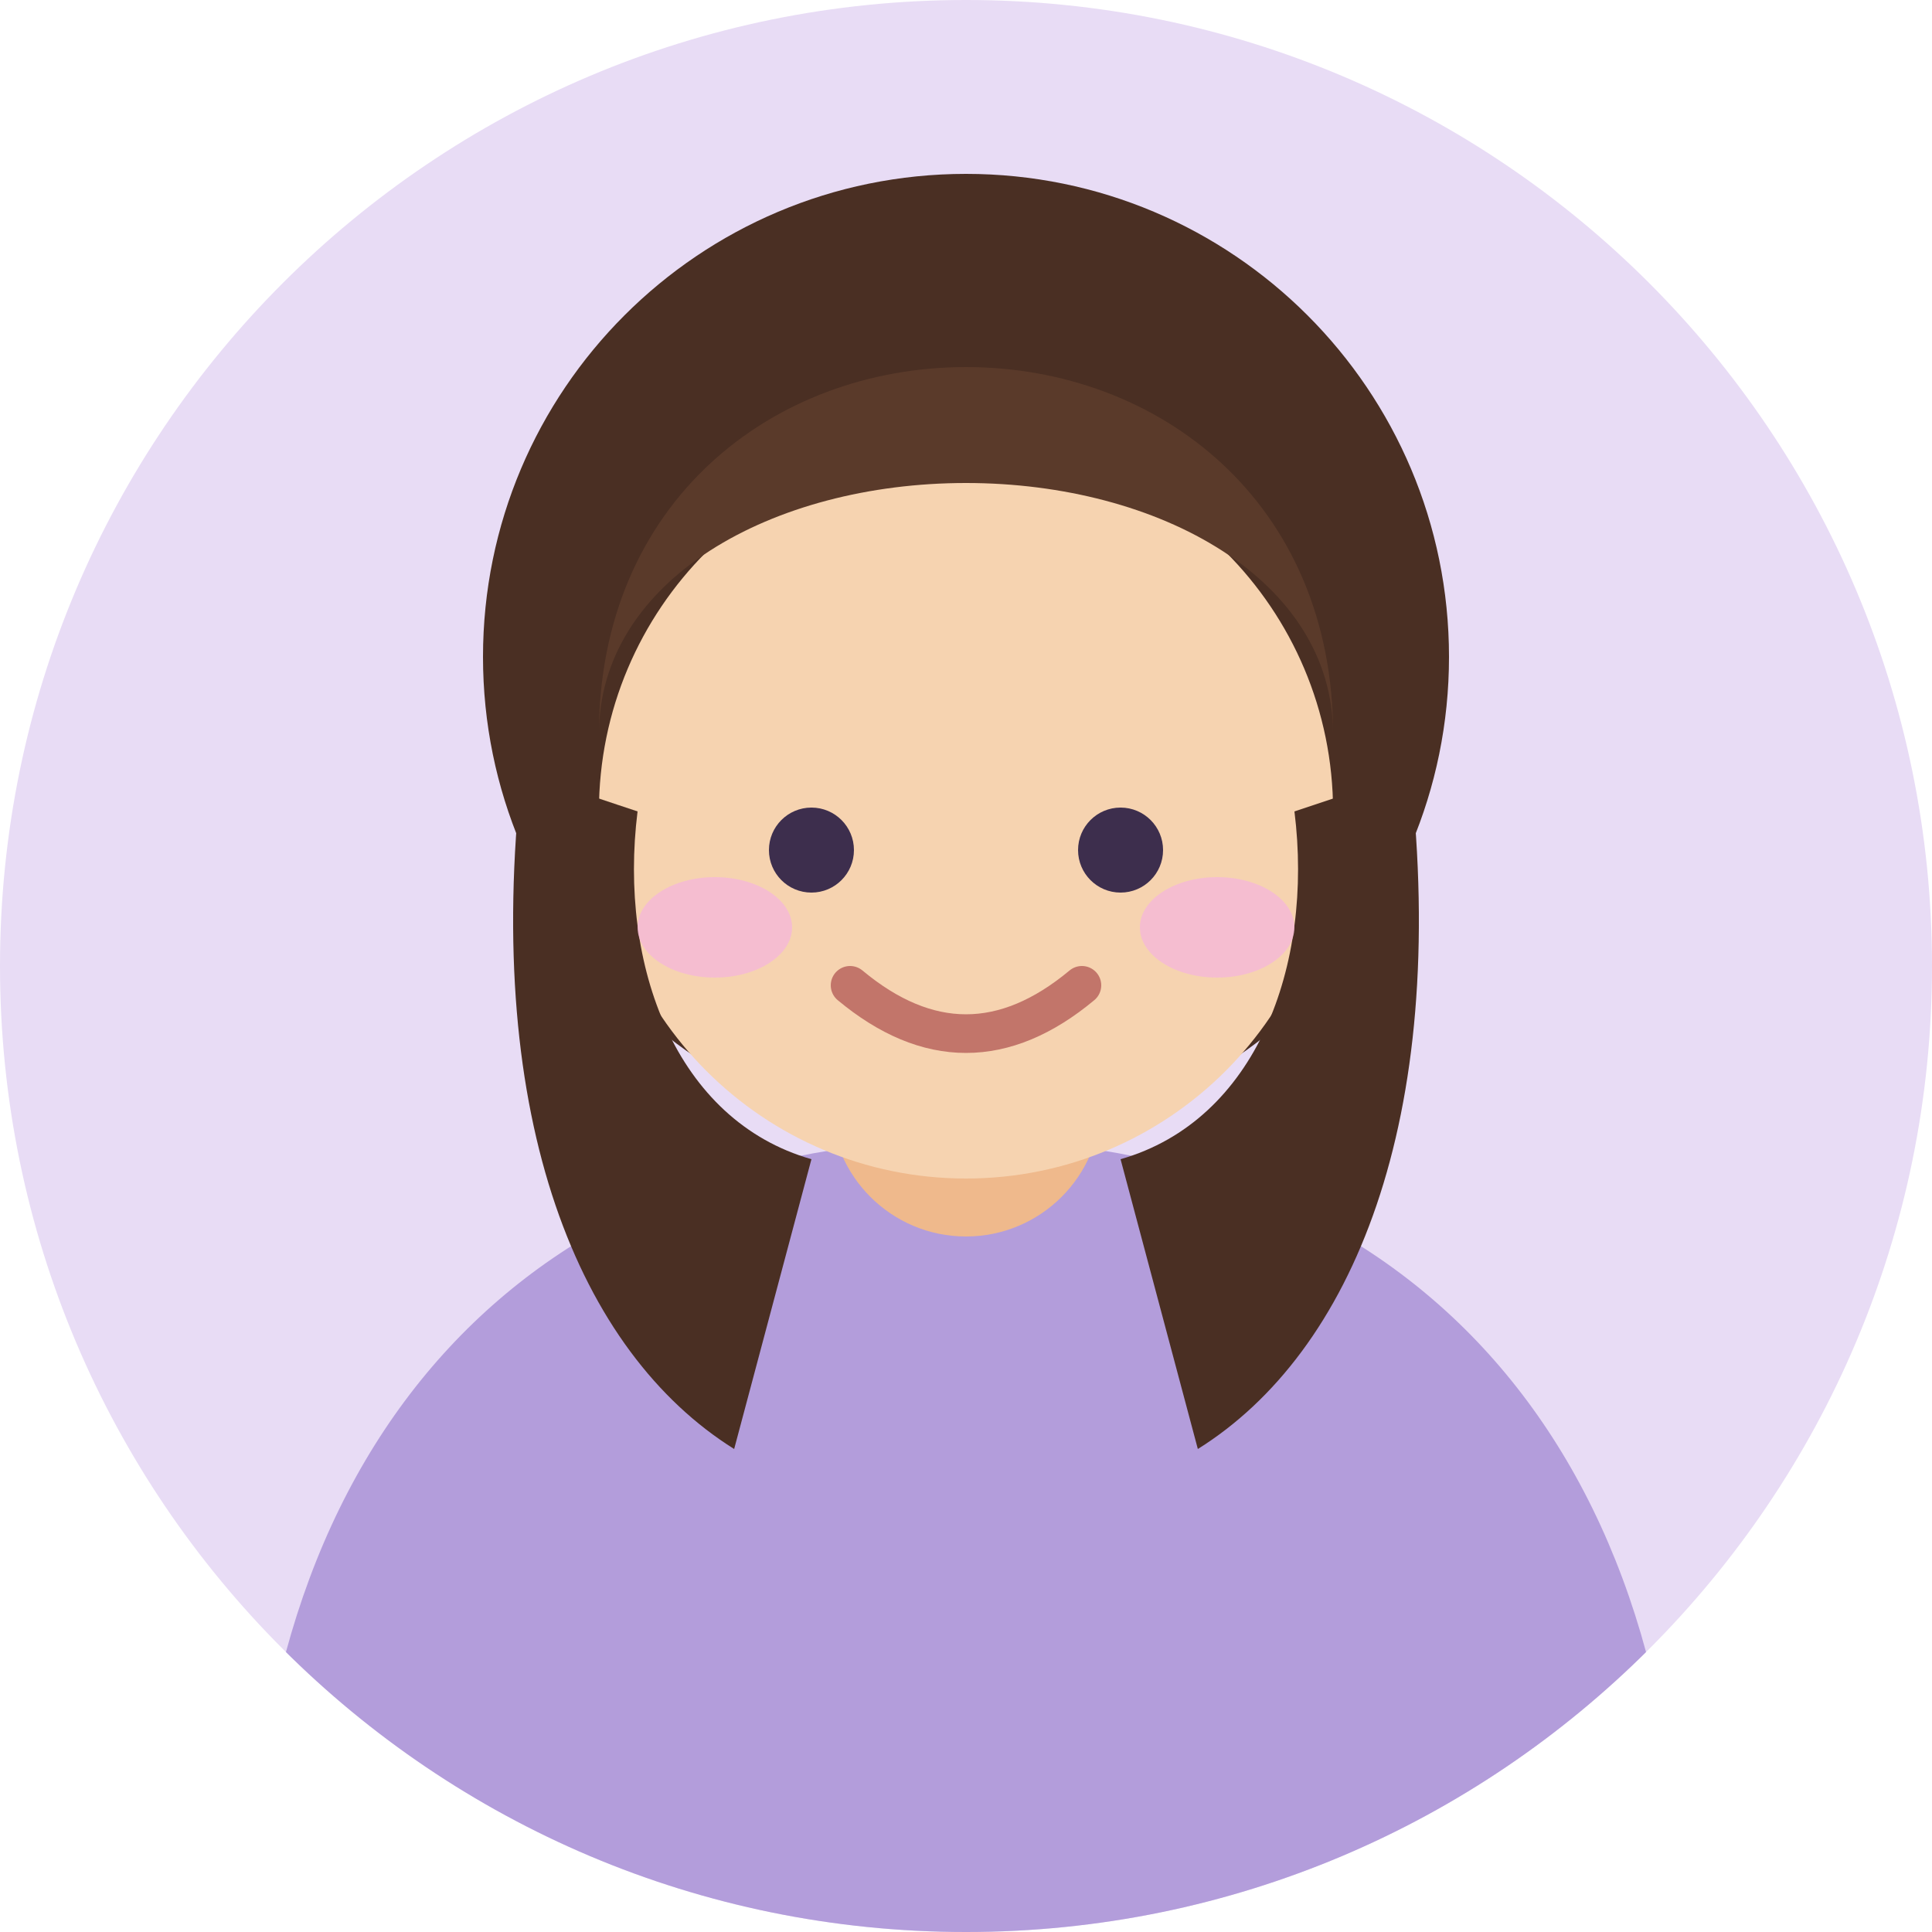
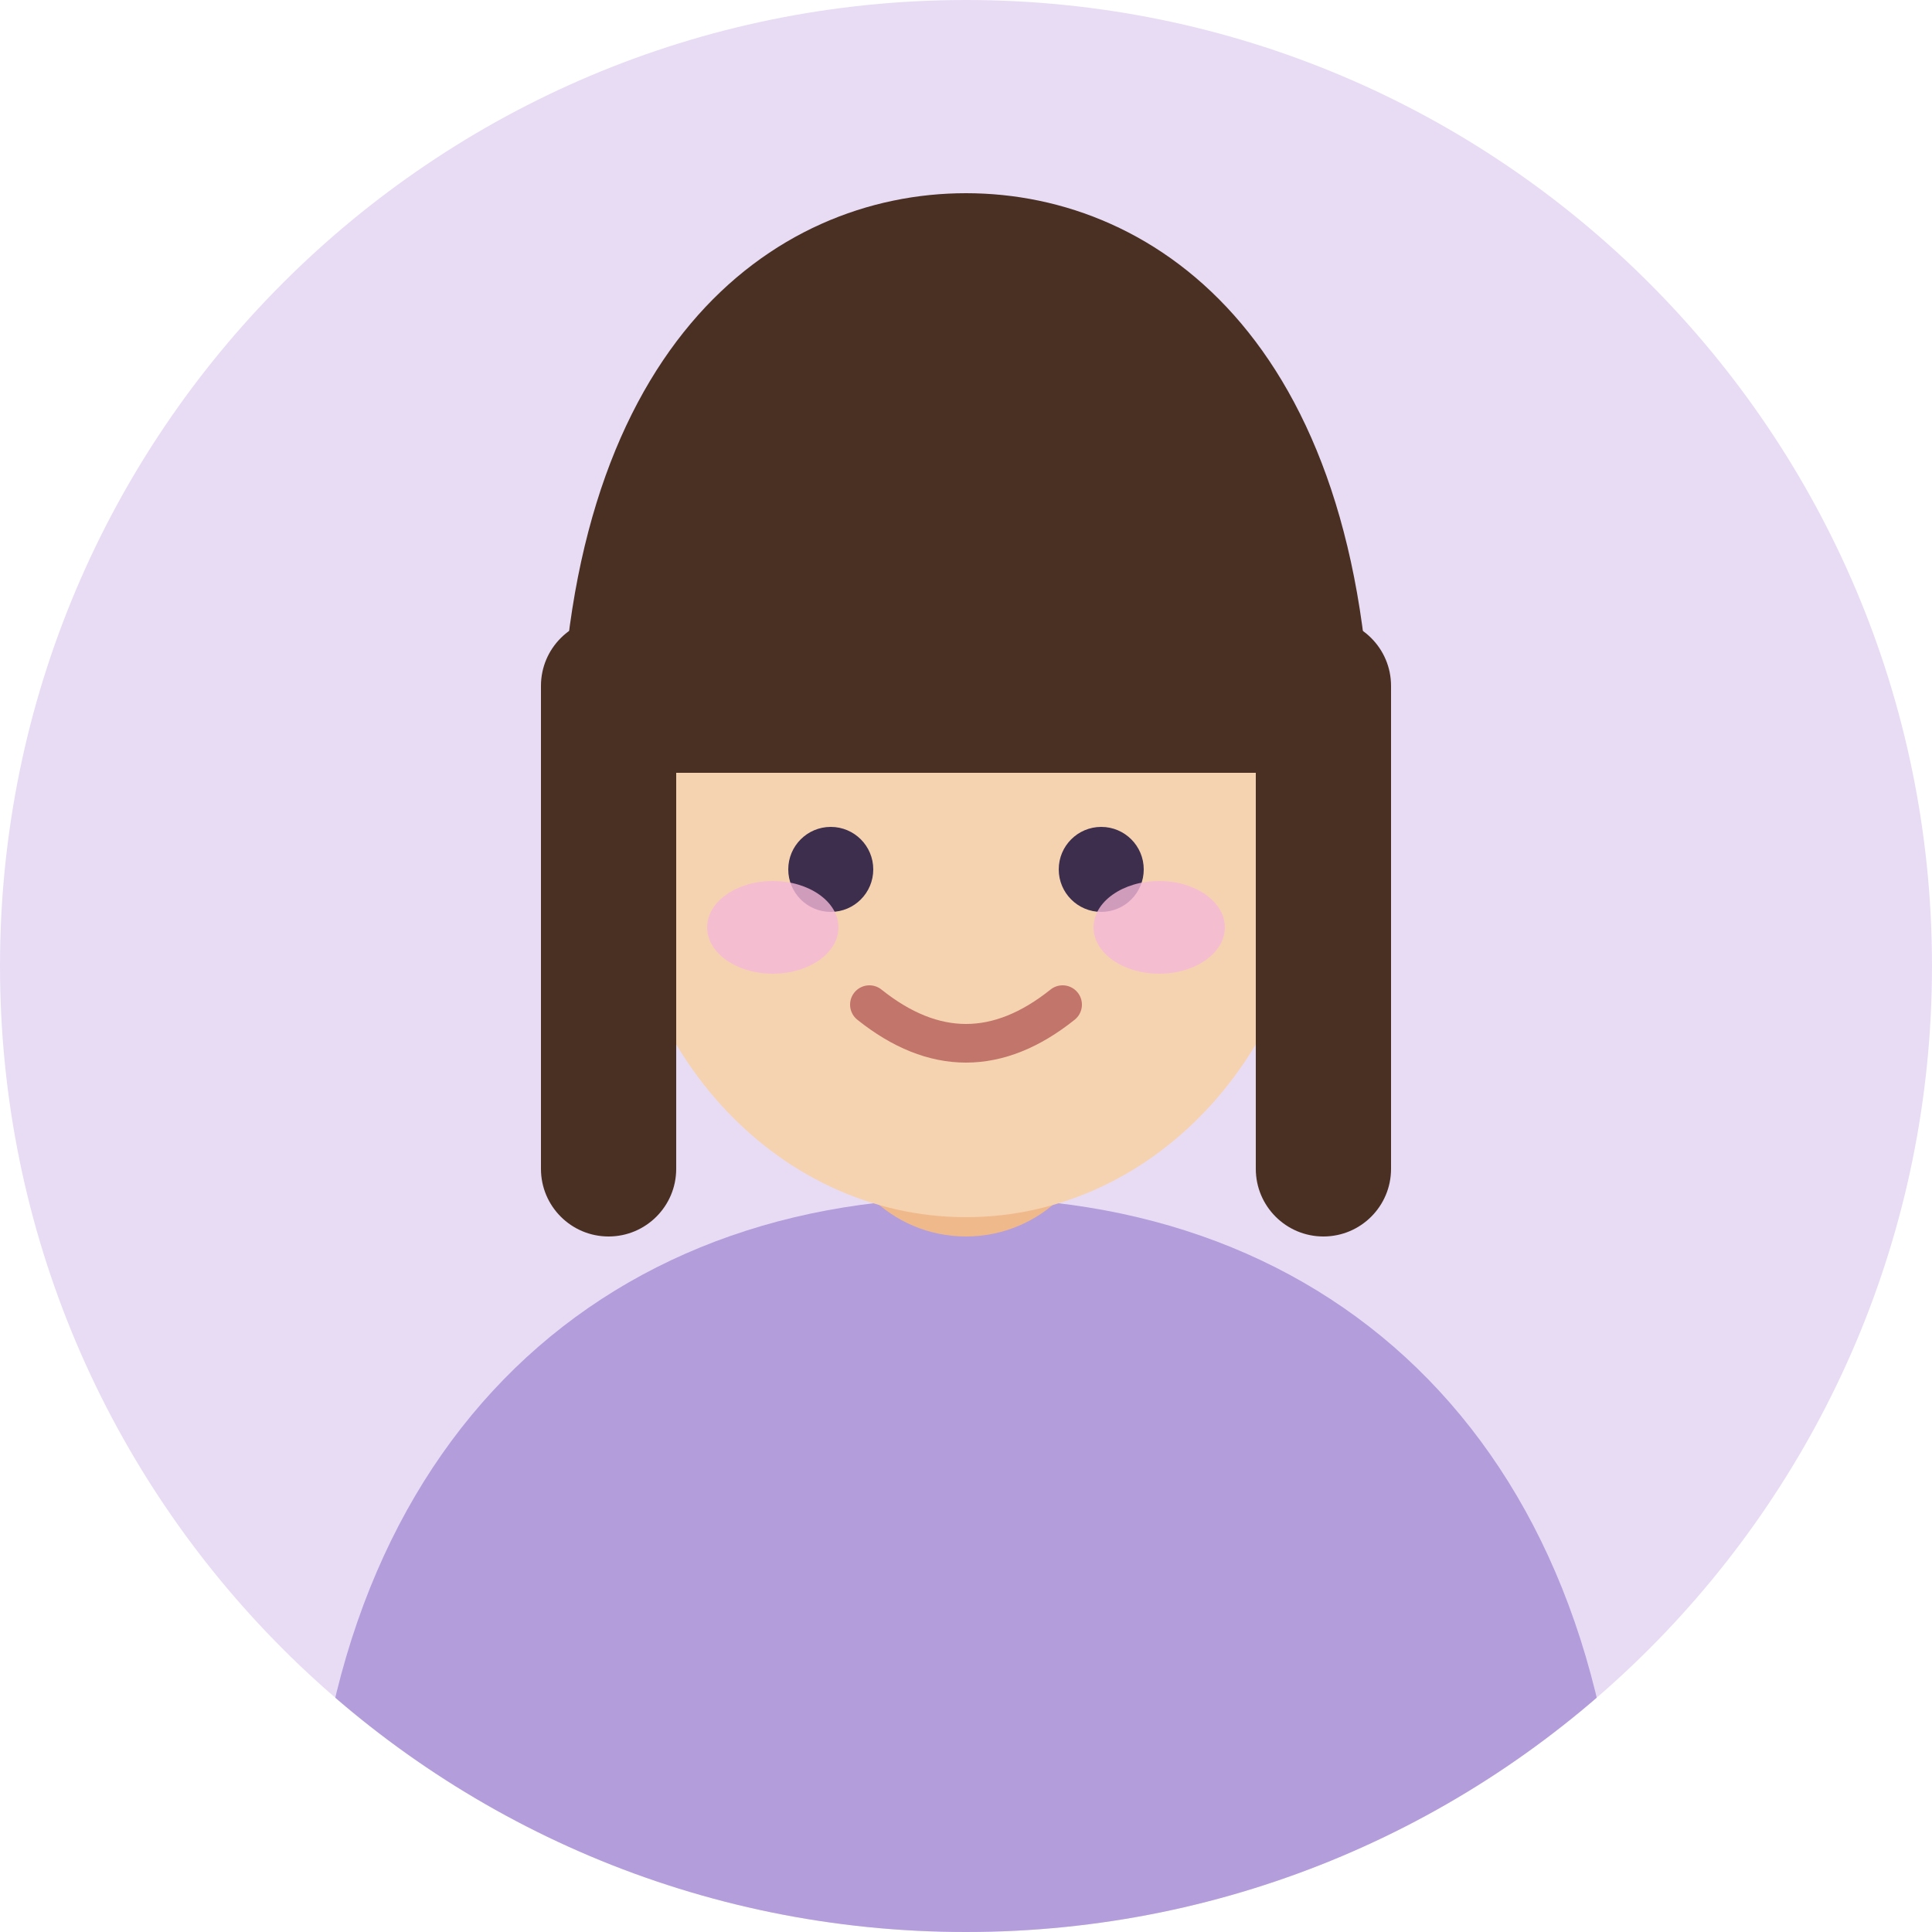
<svg xmlns="http://www.w3.org/2000/svg" viewBox="0 0 100 100" role="img" aria-label="Анна">
  <defs>
    <clipPath id="clip">
      <circle cx="50" cy="50" r="50" />
    </clipPath>
  </defs>
  <g clip-path="url(#clip)">
    <rect width="100" height="100" fill="#e8dcf5" />
-     <path d="M13 100 C13 74 28 59 50 59 C72 59 87 74 87 100 Z" fill="#b39ddb" />
+     <path d="M16 100 C16 76 30 62 50 62 C70 62 84 76 84 100 Z" fill="#b39ddb" />
    <rect x="43" y="46" width="14" height="18" rx="7" fill="#efb98c" />
-     <circle cx="50" cy="34" r="25" fill="#4a2f23" />
-     <circle cx="50" cy="42" r="19" fill="#f6d3b0" />
-     <path d="M27 40 C25 58 30 70 38 75 L42 60 C35 58 32 50 33 42 Z" fill="#4a2f23" />
-     <path d="M73 40 C75 58 70 70 62 75 L58 60 C65 58 68 50 67 42 Z" fill="#4a2f23" />
-     <path d="M31 38 C31 26 40 19 50 19 C60 19 69 26 69 38 C69 30 60 25 50 25 C40 25 31 30 31 38 Z" fill="#5a3a2a" />
-     <circle cx="42" cy="44" r="2.2" fill="#3d2e4d" />
-     <circle cx="58" cy="44" r="2.2" fill="#3d2e4d" />
-     <path d="M44 51 Q50 56 56 51" stroke="#c2756a" stroke-width="2" fill="none" stroke-linecap="round" />
-     <ellipse cx="37" cy="48" rx="4" ry="2.6" fill="#f5b8d8" opacity="0.8" />
-     <ellipse cx="63" cy="48" rx="4" ry="2.6" fill="#f5b8d8" opacity="0.8" />
+     <ellipse cx="50" cy="43" rx="18" ry="20" fill="#f6d3b0" />
+     <path d="M29 40 C29 18 40 10 50 10 C60 10 71 18 71 40 Z" fill="#4a2f23" />
+     <rect x="28" y="32" width="7" height="32" rx="3.5" fill="#4a2f23" />
+     <rect x="65" y="32" width="7" height="32" rx="3.5" fill="#4a2f23" />
+     <circle cx="43" cy="45" r="2.2" fill="#3d2e4d" />
+     <circle cx="57" cy="45" r="2.2" fill="#3d2e4d" />
+     <path d="M45 52 Q50 56 55 52" stroke="#c2756a" stroke-width="2" fill="none" stroke-linecap="round" />
+     <ellipse cx="40" cy="48" rx="3.4" ry="2.4" fill="#f5b8d8" opacity="0.8" />
+     <ellipse cx="60" cy="48" rx="3.4" ry="2.4" fill="#f5b8d8" opacity="0.8" />
  </g>
</svg>
